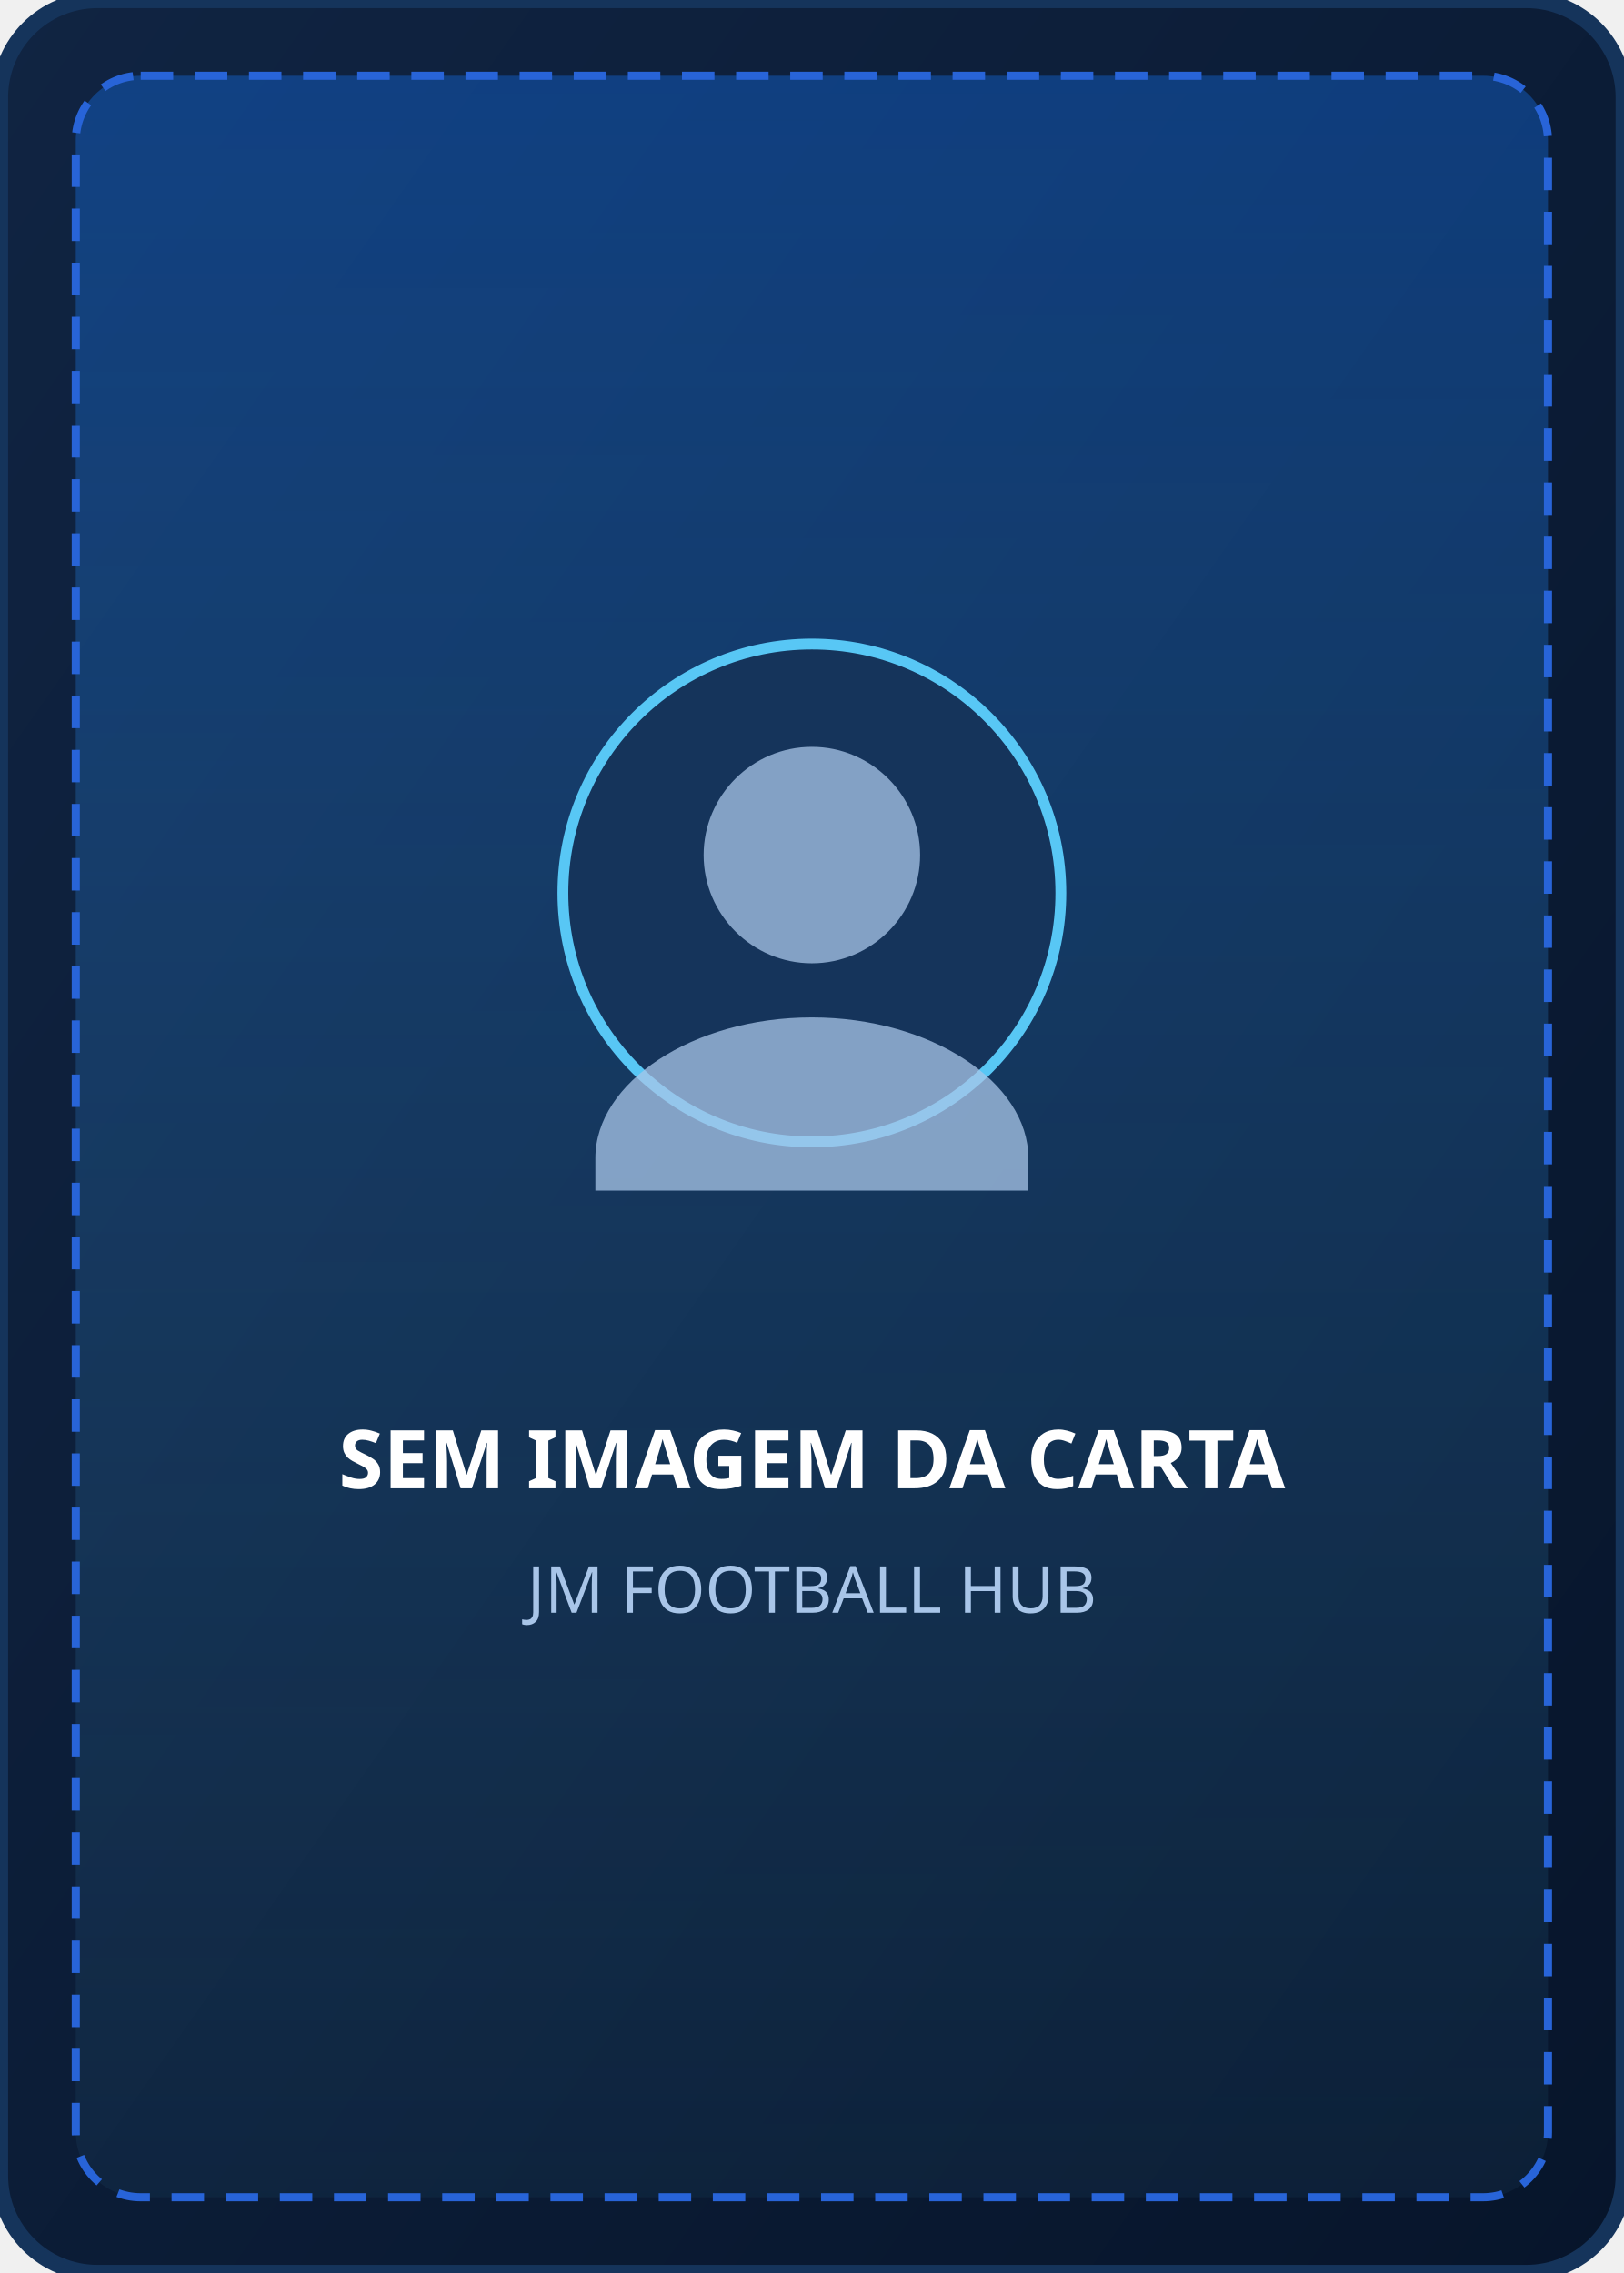
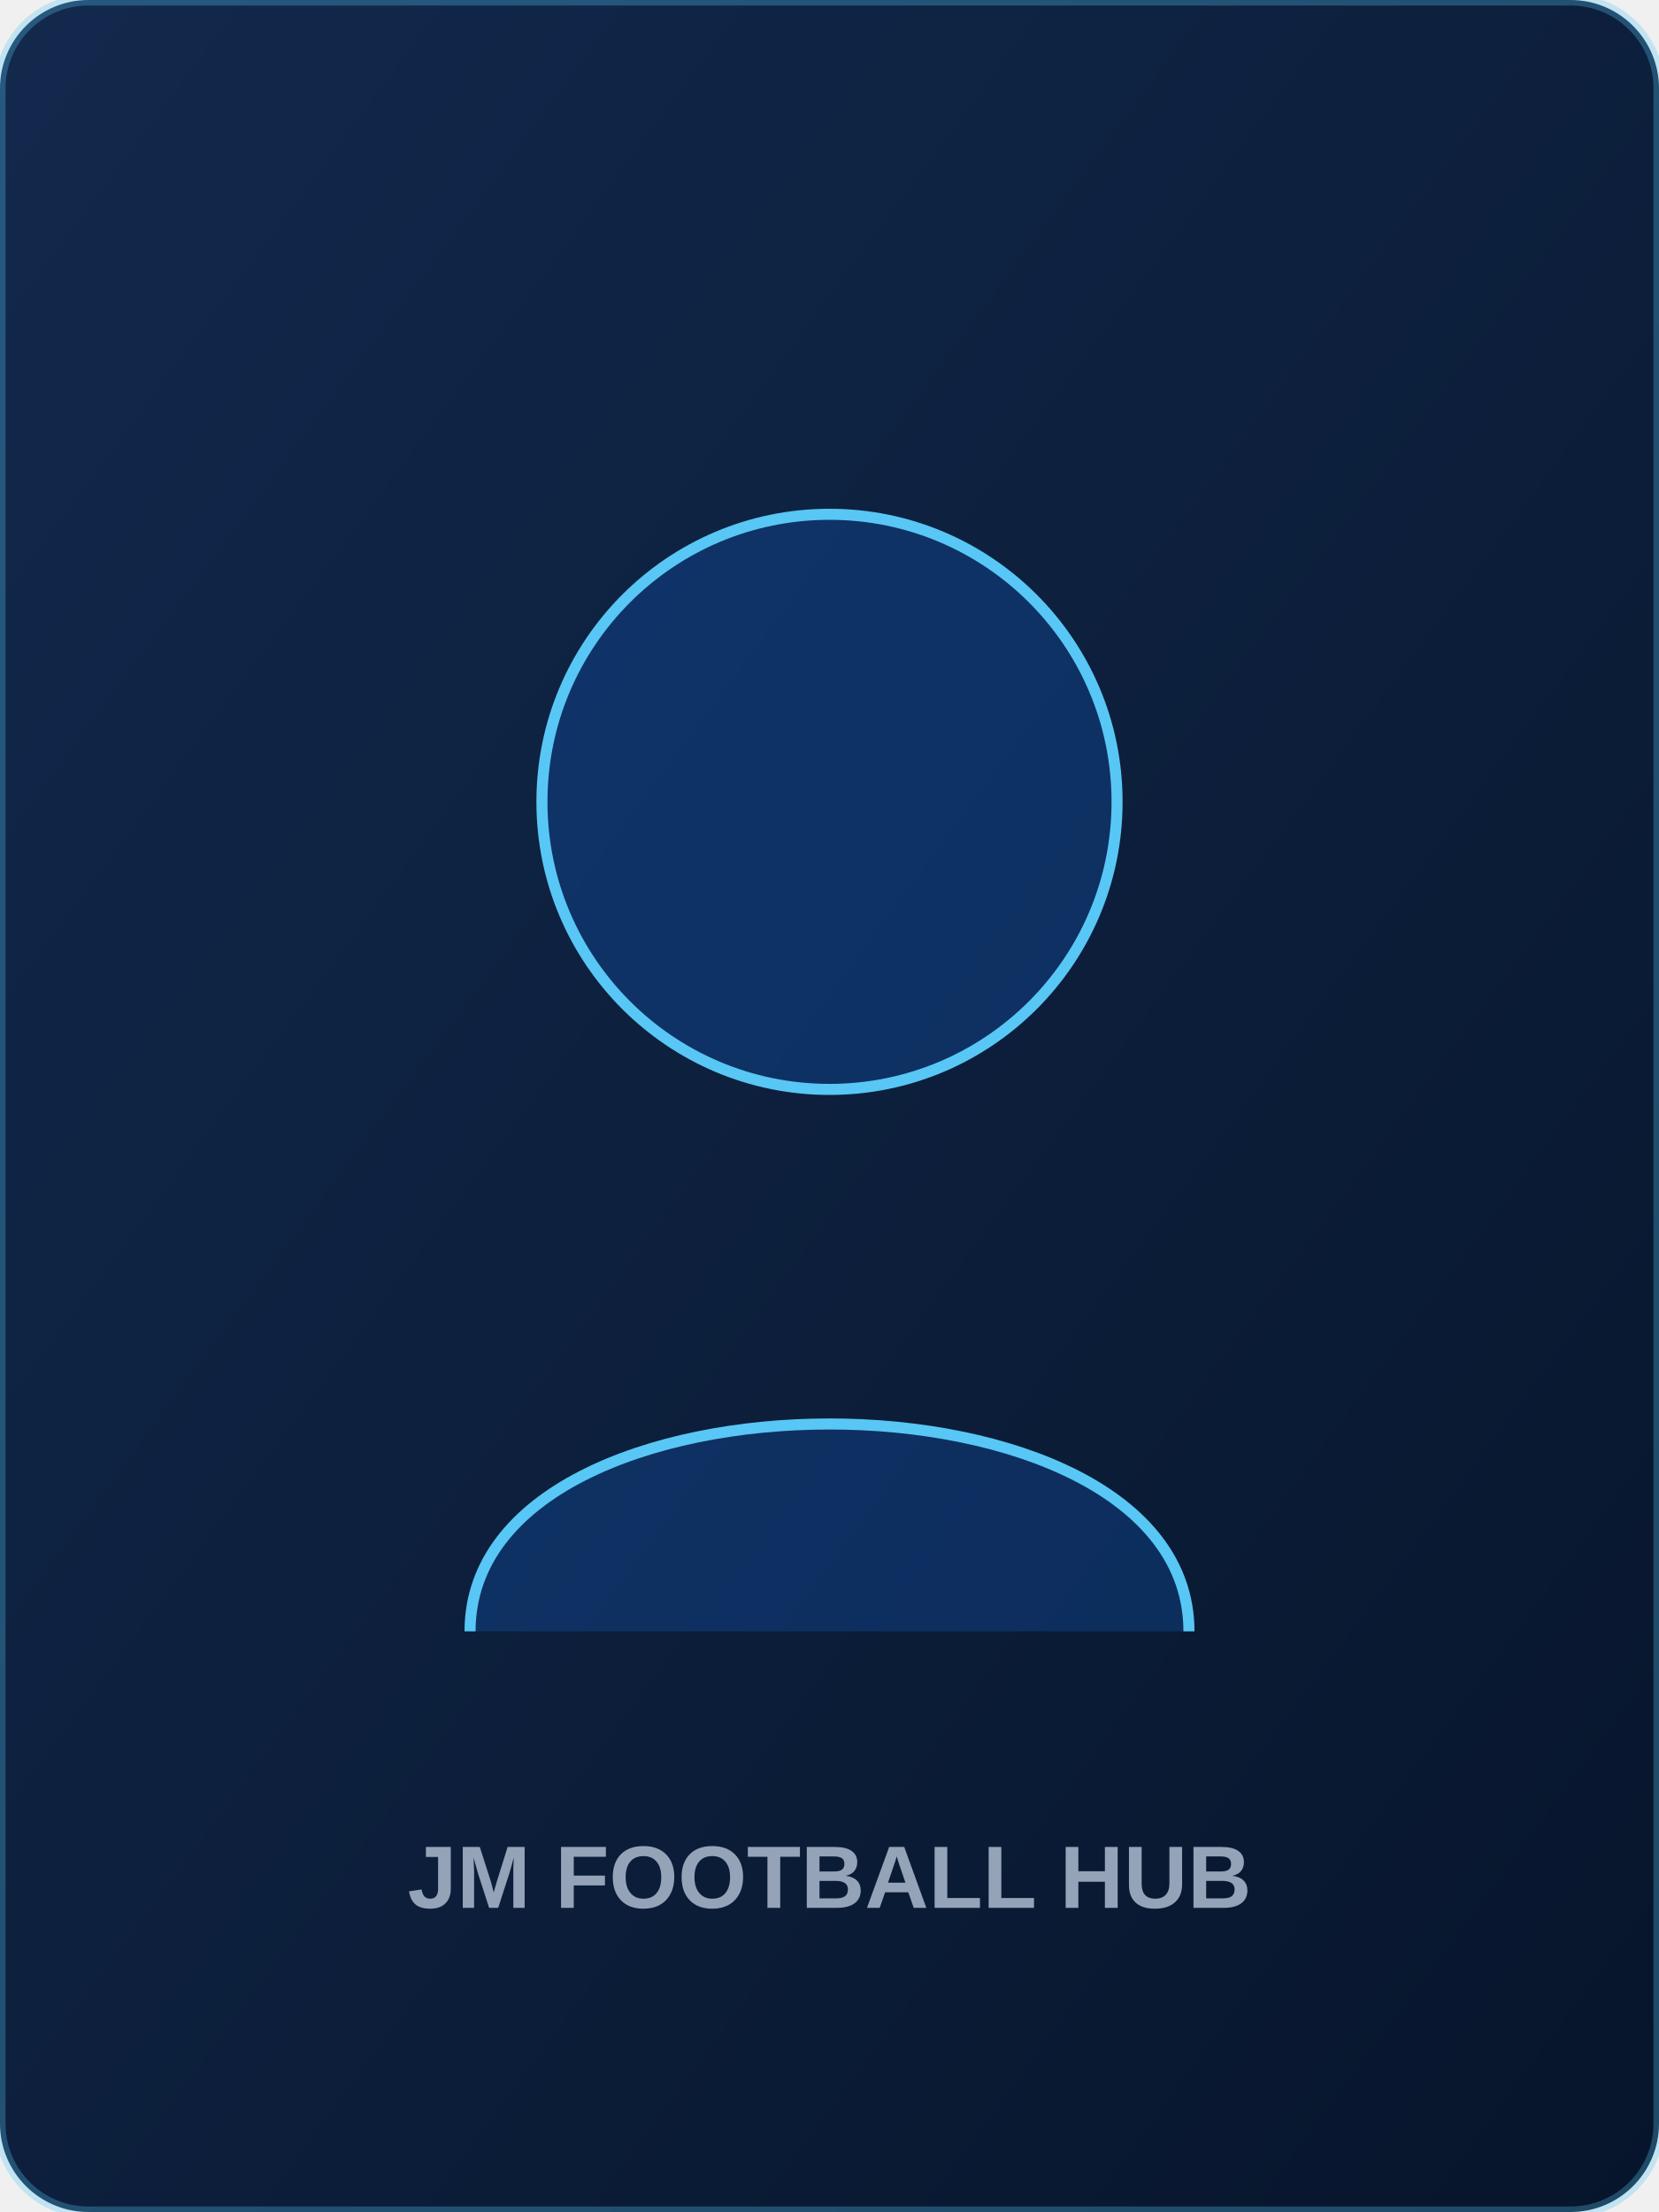
- <svg xmlns="http://www.w3.org/2000/svg" viewBox="0 0 300 420" width="300" height="420">
+ <svg xmlns="http://www.w3.org/2000/svg" viewBox="0 0 300 400">
  <defs>
    <linearGradient id="bg" x1="0" y1="0" x2="1" y2="1">
-       <stop offset="0%" stop-color="#102442" />
+       <stop offset="0%" stop-color="#12294D" />
      <stop offset="100%" stop-color="#07152B" />
    </linearGradient>
-     <linearGradient id="accent" x1="0" y1="0" x2="0" y2="1">
-       <stop offset="0%" stop-color="#1479FF" stop-opacity="0.35" />
-       <stop offset="100%" stop-color="#58C7F5" stop-opacity="0.05" />
-     </linearGradient>
  </defs>
-   <rect width="300" height="420" rx="18" fill="url(#bg)" stroke="#15345B" stroke-width="3" />
-   <rect x="14" y="14" width="272" height="392" rx="12" fill="url(#accent)" stroke="#2864D8" stroke-width="1.5" stroke-dasharray="6 4" />
-   <circle cx="150" cy="165" r="46" fill="#15345B" stroke="#58C7F5" stroke-width="2" />
-   <path d="M150 138c-11 0-20 9-20 20s9 20 20 20 20-9 20-20-9-20-20-20zm0 50c-22 0-40 12-40 26v6h80v-6c0-14-18-26-40-26z" fill="#A8C5E8" opacity="0.75" />
-   <text x="150" y="275" font-family="system-ui, sans-serif" font-size="15" font-weight="700" fill="#FFFFFF" text-anchor="middle">SEM IMAGEM DA CARTA</text>
-   <text x="150" y="298" font-family="system-ui, sans-serif" font-size="12" fill="#A8C5E8" text-anchor="middle">JM FOOTBALL HUB</text>
+   <rect width="300" height="400" rx="16" fill="url(#bg)" stroke="#58C7F5" stroke-width="2" stroke-opacity="0.3" />
+   <circle cx="150" cy="145" r="52" fill="#1479FF" fill-opacity="0.2" stroke="#58C7F5" stroke-width="2" />
+   <path d="M85 295 C85 245, 215 245, 215 295" fill="#1479FF" fill-opacity="0.2" stroke="#58C7F5" stroke-width="2" />
+   <text x="150" y="345" font-family="Arial, sans-serif" font-weight="700" font-size="16" fill="#94A3B8" text-anchor="middle">JM FOOTBALL HUB</text>
</svg>
